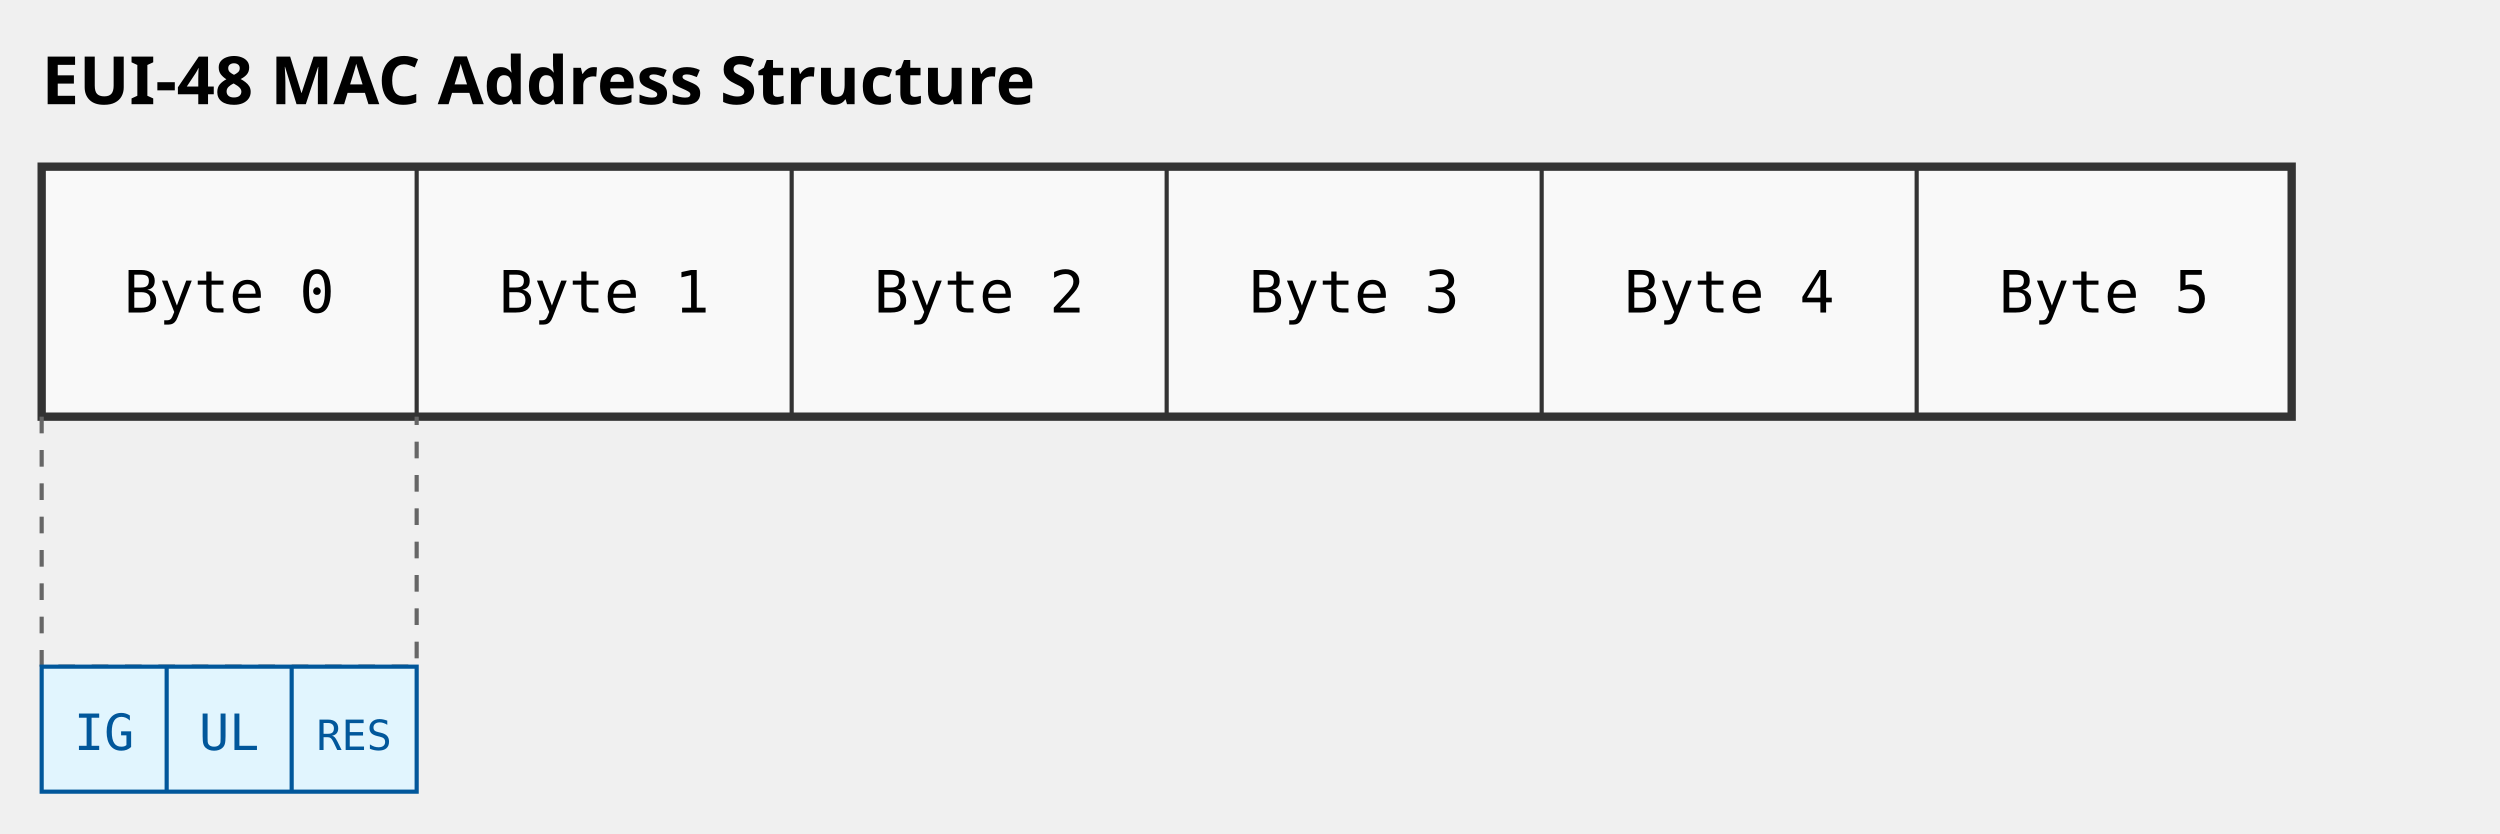
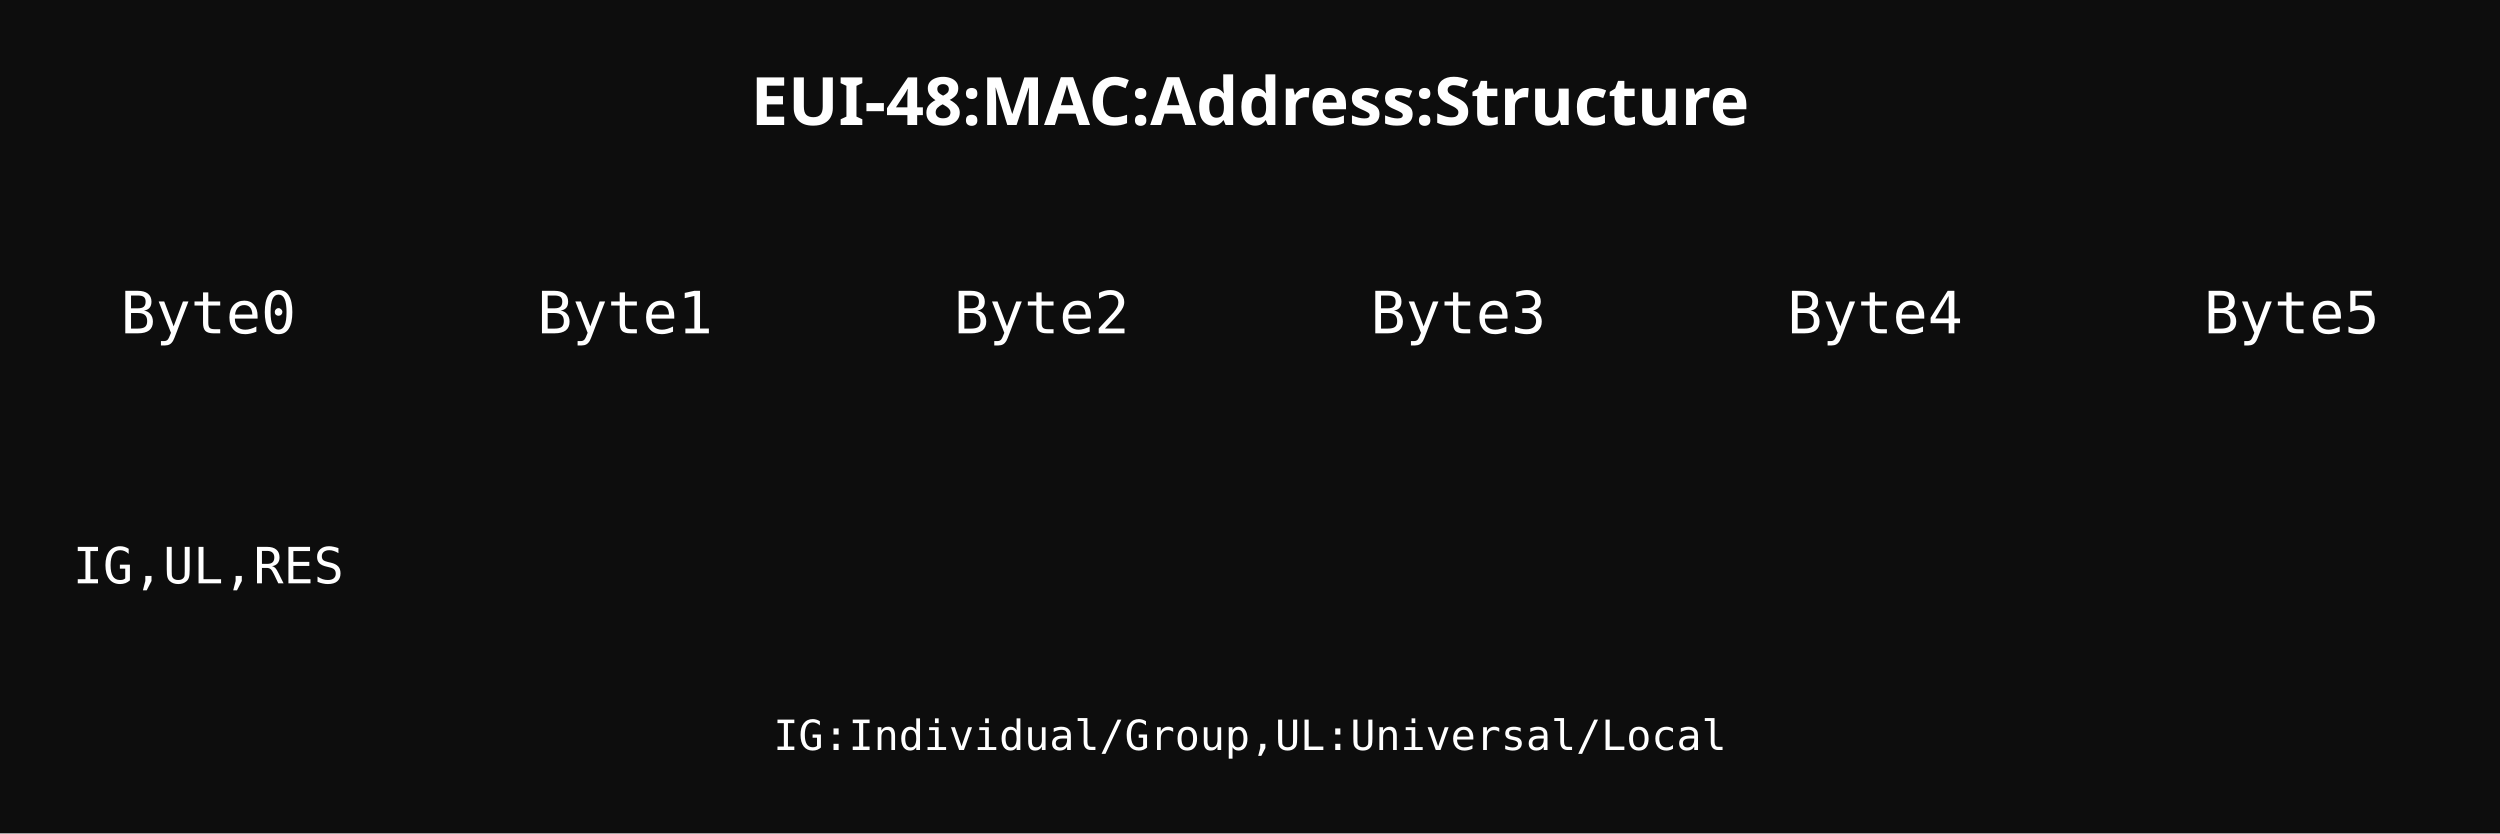
<svg xmlns="http://www.w3.org/2000/svg" width="600" height="200">
-   <rect x="10" y="40" width="540" height="60" fill="#f9f9f9" stroke="#333" stroke-width="2" />
-   <line x1="100" y1="40" x2="100" y2="100" stroke="#333" stroke-width="1" />
-   <line x1="190" y1="40" x2="190" y2="100" stroke="#333" stroke-width="1" />
-   <line x1="280" y1="40" x2="280" y2="100" stroke="#333" stroke-width="1" />
-   <line x1="370" y1="40" x2="370" y2="100" stroke="#333" stroke-width="1" />
-   <line x1="460" y1="40" x2="460" y2="100" stroke="#333" stroke-width="1" />
-   <text x="55" y="75" font-family="monospace" font-size="14" text-anchor="middle">Byte 0</text>
-   <text x="145" y="75" font-family="monospace" font-size="14" text-anchor="middle">Byte 1</text>
-   <text x="235" y="75" font-family="monospace" font-size="14" text-anchor="middle">Byte 2</text>
-   <text x="325" y="75" font-family="monospace" font-size="14" text-anchor="middle">Byte 3</text>
-   <text x="415" y="75" font-family="monospace" font-size="14" text-anchor="middle">Byte 4</text>
-   <text x="505" y="75" font-family="monospace" font-size="14" text-anchor="middle">Byte 5</text>
-   <path d="M 10 100 L 10 160 L 100 160 L 100 100" fill="none" stroke="#666" stroke-dasharray="4" />
-   <rect x="10" y="160" width="90" height="30" fill="#e1f5fe" stroke="#01579b" stroke-width="1" />
-   <line x1="40" y1="160" x2="40" y2="190" stroke="#01579b" stroke-width="1" />
-   <line x1="70" y1="160" x2="70" y2="190" stroke="#01579b" stroke-width="1" />
-   <text x="25" y="180" font-family="monospace" font-size="12" text-anchor="middle" fill="#01579b">IG</text>
-   <text x="55" y="180" font-family="monospace" font-size="12" text-anchor="middle" fill="#01579b">UL</text>
-   <text x="85" y="180" font-family="monospace" font-size="10" text-anchor="middle" fill="#01579b">RES</text>
-   <text x="10" y="25" font-family="sans-serif" font-size="16" font-weight="bold">EUI-48 MAC Address Structure</text>
+   <rect x="0" y="0" width="600" height="200" fill="#0d0d0d" />
+   <g font-family="monospace" font-size="14" text-anchor="middle" fill="#fff">
+     <text x="300" y="30" font-family="sans-serif" font-size="16" font-weight="bold">EUI-48:MAC:Address:Structure</text>
+     <text x="50" y="80">Byte0</text>
+     <text x="150" y="80">Byte1</text>
+     <text x="250" y="80">Byte2</text>
+     <text x="350" y="80">Byte3</text>
+     <text x="450" y="80">Byte4</text>
+     <text x="550" y="80">Byte5</text>
+     <text x="50" y="140" font-size="12">IG,UL,RES</text>
+     <text x="300" y="180" font-size="10">IG:Individual/Group,UL:Universal/Local</text>
+   </g>
</svg>
